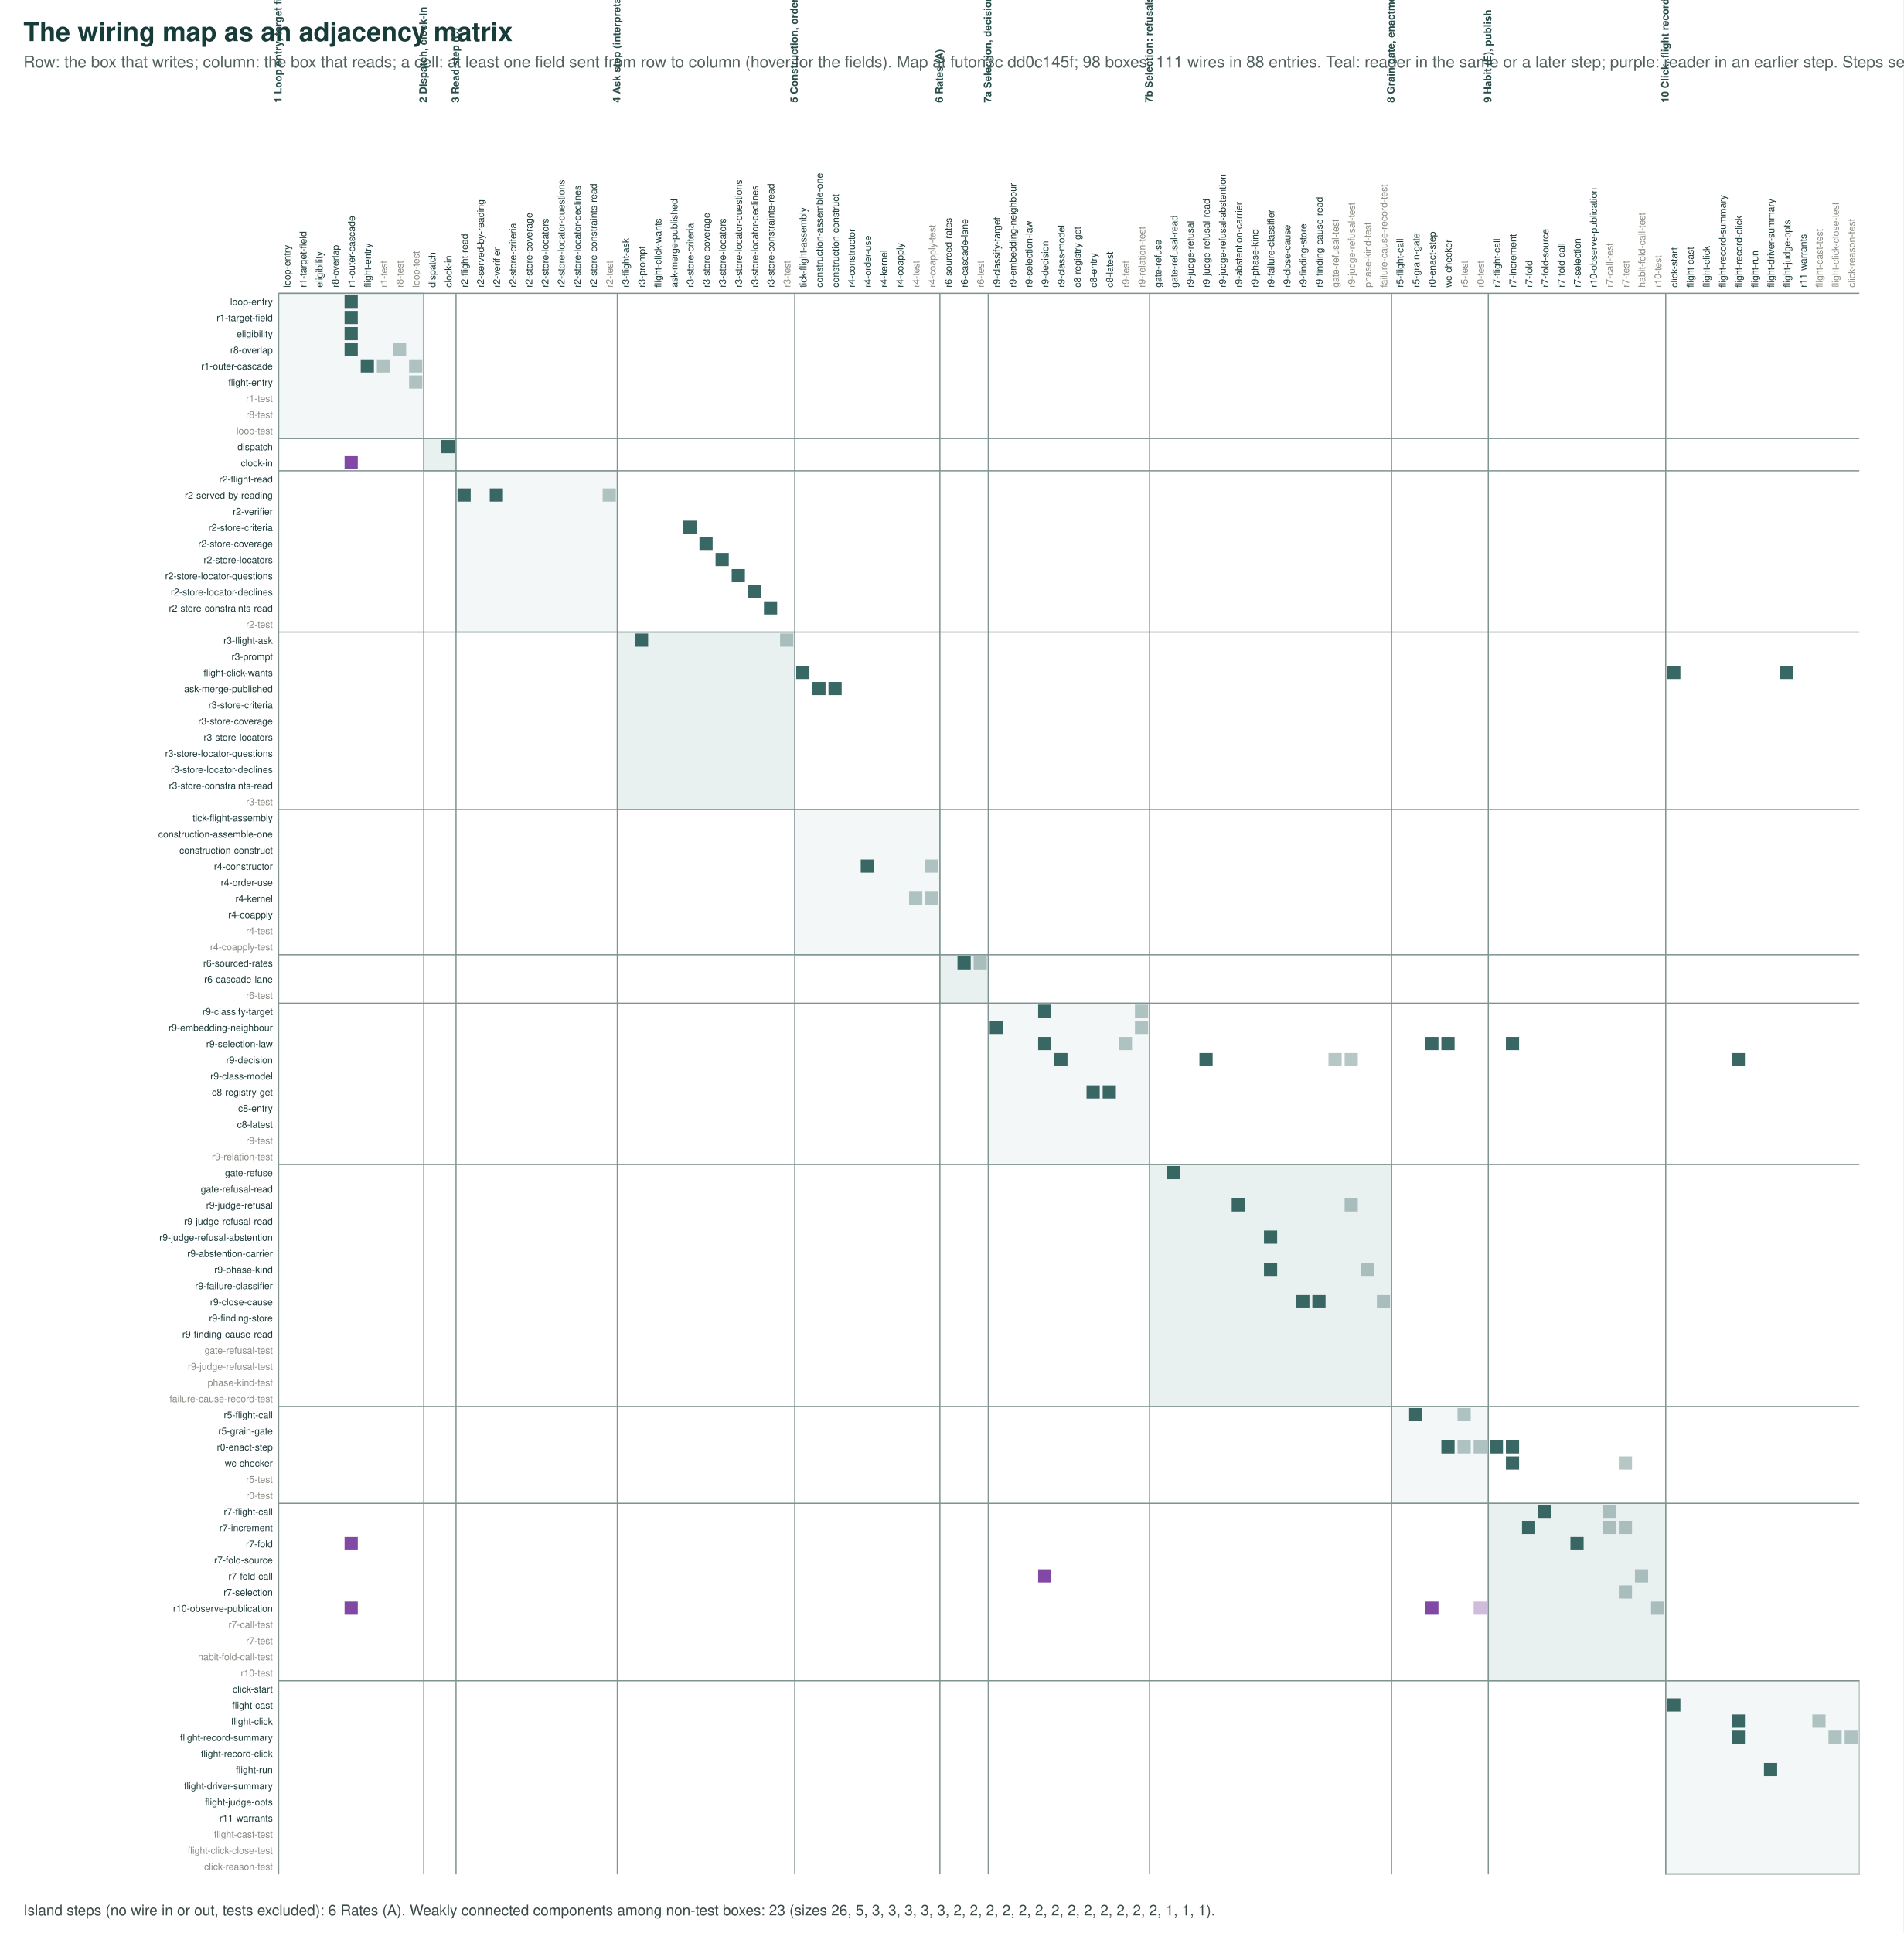
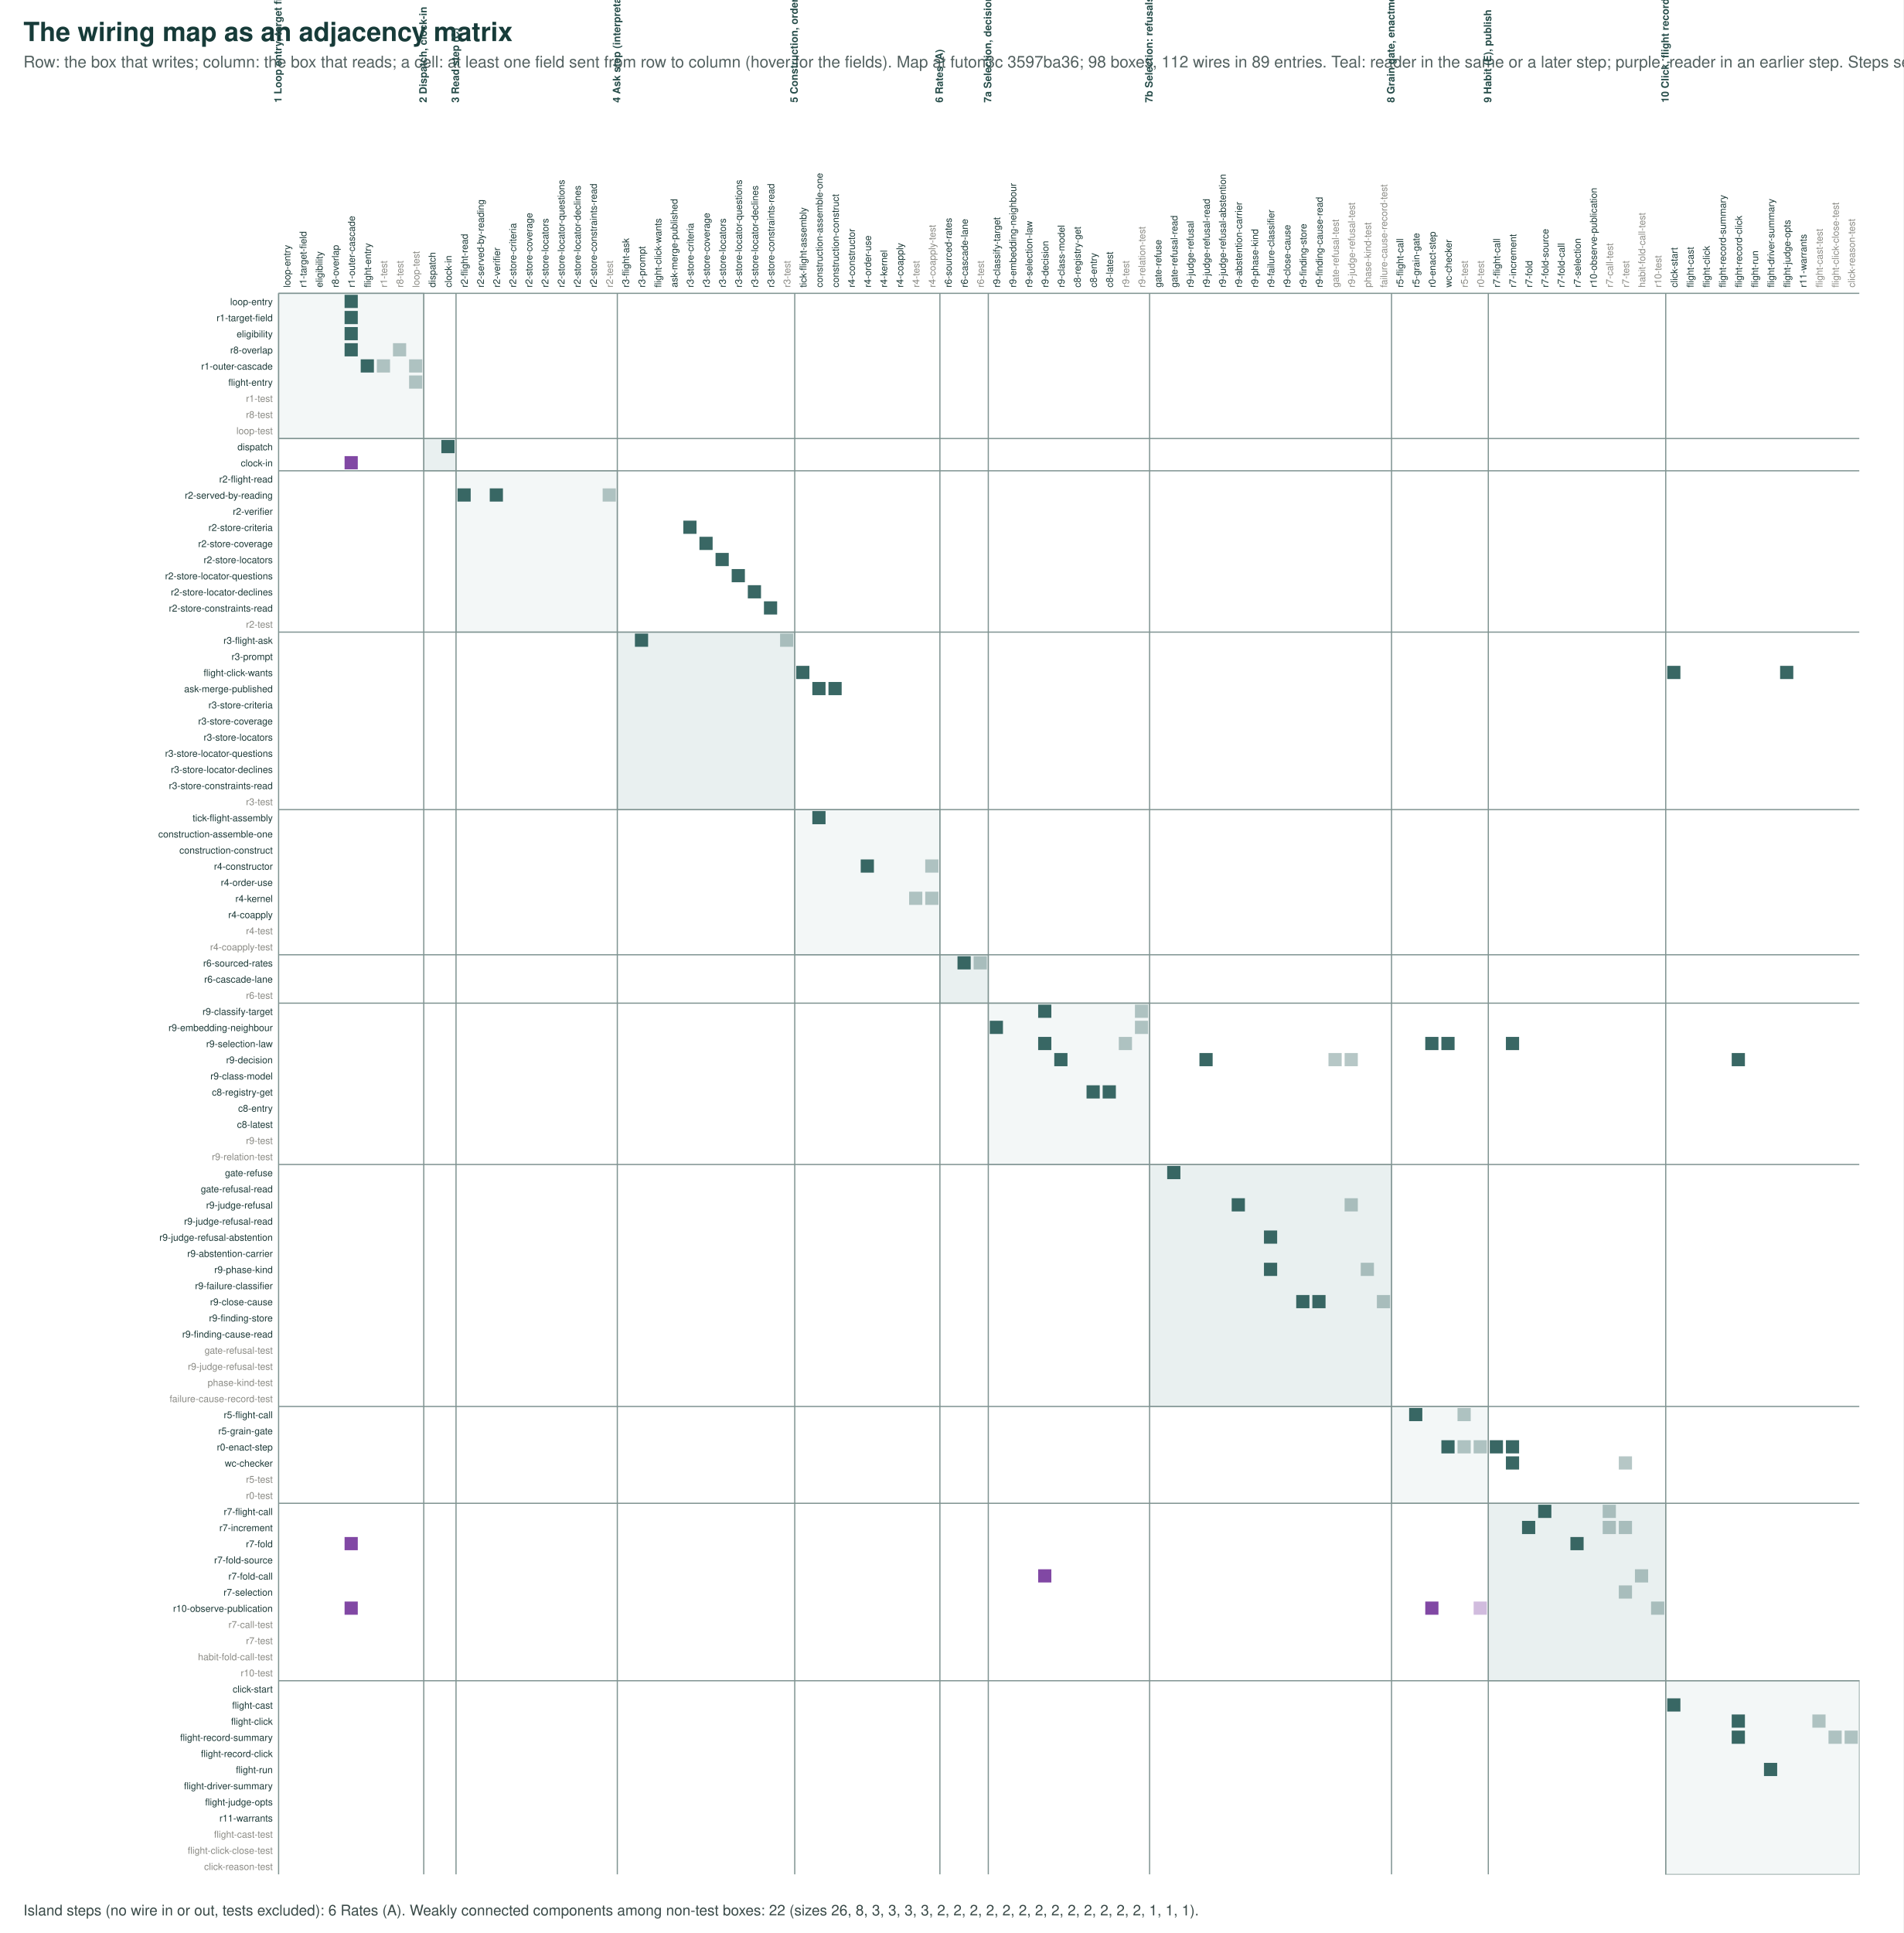
<svg xmlns="http://www.w3.org/2000/svg" width="1298" height="1318" viewBox="0 0 1298 1318" font-family="ui-sans-serif, system-ui, Helvetica, Arial, sans-serif">
  <rect width="1298" height="1318" fill="white" />
  <text x="16" y="28" font-size="18" font-weight="700" fill="#173b39">The wiring map as an adjacency matrix</text>
-   <text x="16" y="46" font-size="11" fill="#52605f">Row: the box that writes; column: the box that reads; a cell: at least one field sent from row to column (hover for the fields). Map at futon3c dd0c145f; 98 boxes, 111 wires in 88 entries. Teal: reader in the same or a later step; purple: reader in an earlier step. Steps separated by lines, in flight order.</text>
+   <text x="16" y="46" font-size="11" fill="#52605f">Row: the box that writes; column: the box that reads; a cell: at least one field sent from row to column (hover for the fields). Map at futon3c 3597ba36; 98 boxes, 112 wires in 89 entries. Teal: reader in the same or a later step; purple: reader in an earlier step. Steps separated by lines, in flight order.</text>
  <text x="186" y="208" font-size="6.5" text-anchor="end" fill="#1d3a38">loop-entry</text>
  <text x="198" y="196" font-size="6.5" fill="#1d3a38" transform="rotate(-90 198 196)">loop-entry</text>
  <text x="186" y="219" font-size="6.5" text-anchor="end" fill="#1d3a38">r1-target-field</text>
  <text x="209" y="196" font-size="6.5" fill="#1d3a38" transform="rotate(-90 209 196)">r1-target-field</text>
  <text x="186" y="230" font-size="6.5" text-anchor="end" fill="#1d3a38">eligibility</text>
  <text x="220" y="196" font-size="6.5" fill="#1d3a38" transform="rotate(-90 220 196)">eligibility</text>
  <text x="186" y="241" font-size="6.5" text-anchor="end" fill="#1d3a38">r8-overlap</text>
  <text x="231" y="196" font-size="6.5" fill="#1d3a38" transform="rotate(-90 231 196)">r8-overlap</text>
  <text x="186" y="252" font-size="6.5" text-anchor="end" fill="#1d3a38">r1-outer-cascade</text>
  <text x="242" y="196" font-size="6.5" fill="#1d3a38" transform="rotate(-90 242 196)">r1-outer-cascade</text>
  <text x="186" y="263" font-size="6.5" text-anchor="end" fill="#1d3a38">flight-entry</text>
  <text x="253" y="196" font-size="6.5" fill="#1d3a38" transform="rotate(-90 253 196)">flight-entry</text>
  <text x="186" y="274" font-size="6.5" text-anchor="end" fill="#8a8a84">r1-test</text>
  <text x="264" y="196" font-size="6.5" fill="#8a8a84" transform="rotate(-90 264 196)">r1-test</text>
  <text x="186" y="285" font-size="6.5" text-anchor="end" fill="#8a8a84">r8-test</text>
  <text x="275" y="196" font-size="6.5" fill="#8a8a84" transform="rotate(-90 275 196)">r8-test</text>
  <text x="186" y="296" font-size="6.5" text-anchor="end" fill="#8a8a84">loop-test</text>
  <text x="286" y="196" font-size="6.5" fill="#8a8a84" transform="rotate(-90 286 196)">loop-test</text>
  <text x="186" y="307" font-size="6.5" text-anchor="end" fill="#1d3a38">dispatch</text>
  <text x="297" y="196" font-size="6.5" fill="#1d3a38" transform="rotate(-90 297 196)">dispatch</text>
  <text x="186" y="318" font-size="6.5" text-anchor="end" fill="#1d3a38">clock-in</text>
  <text x="308" y="196" font-size="6.5" fill="#1d3a38" transform="rotate(-90 308 196)">clock-in</text>
  <text x="186" y="329" font-size="6.5" text-anchor="end" fill="#1d3a38">r2-flight-read</text>
  <text x="319" y="196" font-size="6.5" fill="#1d3a38" transform="rotate(-90 319 196)">r2-flight-read</text>
  <text x="186" y="340" font-size="6.5" text-anchor="end" fill="#1d3a38">r2-served-by-reading</text>
  <text x="330" y="196" font-size="6.5" fill="#1d3a38" transform="rotate(-90 330 196)">r2-served-by-reading</text>
  <text x="186" y="351" font-size="6.5" text-anchor="end" fill="#1d3a38">r2-verifier</text>
  <text x="341" y="196" font-size="6.5" fill="#1d3a38" transform="rotate(-90 341 196)">r2-verifier</text>
  <text x="186" y="362" font-size="6.5" text-anchor="end" fill="#1d3a38">r2-store-criteria</text>
  <text x="352" y="196" font-size="6.5" fill="#1d3a38" transform="rotate(-90 352 196)">r2-store-criteria</text>
  <text x="186" y="373" font-size="6.5" text-anchor="end" fill="#1d3a38">r2-store-coverage</text>
  <text x="363" y="196" font-size="6.5" fill="#1d3a38" transform="rotate(-90 363 196)">r2-store-coverage</text>
  <text x="186" y="384" font-size="6.5" text-anchor="end" fill="#1d3a38">r2-store-locators</text>
  <text x="374" y="196" font-size="6.5" fill="#1d3a38" transform="rotate(-90 374 196)">r2-store-locators</text>
  <text x="186" y="395" font-size="6.5" text-anchor="end" fill="#1d3a38">r2-store-locator-questions</text>
  <text x="385" y="196" font-size="6.5" fill="#1d3a38" transform="rotate(-90 385 196)">r2-store-locator-questions</text>
  <text x="186" y="406" font-size="6.5" text-anchor="end" fill="#1d3a38">r2-store-locator-declines</text>
  <text x="396" y="196" font-size="6.5" fill="#1d3a38" transform="rotate(-90 396 196)">r2-store-locator-declines</text>
  <text x="186" y="417" font-size="6.5" text-anchor="end" fill="#1d3a38">r2-store-constraints-read</text>
  <text x="407" y="196" font-size="6.5" fill="#1d3a38" transform="rotate(-90 407 196)">r2-store-constraints-read</text>
  <text x="186" y="428" font-size="6.5" text-anchor="end" fill="#8a8a84">r2-test</text>
  <text x="418" y="196" font-size="6.5" fill="#8a8a84" transform="rotate(-90 418 196)">r2-test</text>
  <text x="186" y="439" font-size="6.5" text-anchor="end" fill="#1d3a38">r3-flight-ask</text>
  <text x="429" y="196" font-size="6.5" fill="#1d3a38" transform="rotate(-90 429 196)">r3-flight-ask</text>
  <text x="186" y="450" font-size="6.5" text-anchor="end" fill="#1d3a38">r3-prompt</text>
  <text x="440" y="196" font-size="6.5" fill="#1d3a38" transform="rotate(-90 440 196)">r3-prompt</text>
  <text x="186" y="461" font-size="6.5" text-anchor="end" fill="#1d3a38">flight-click-wants</text>
  <text x="451" y="196" font-size="6.5" fill="#1d3a38" transform="rotate(-90 451 196)">flight-click-wants</text>
  <text x="186" y="472" font-size="6.5" text-anchor="end" fill="#1d3a38">ask-merge-published</text>
  <text x="462" y="196" font-size="6.5" fill="#1d3a38" transform="rotate(-90 462 196)">ask-merge-published</text>
  <text x="186" y="483" font-size="6.5" text-anchor="end" fill="#1d3a38">r3-store-criteria</text>
  <text x="473" y="196" font-size="6.5" fill="#1d3a38" transform="rotate(-90 473 196)">r3-store-criteria</text>
  <text x="186" y="494" font-size="6.5" text-anchor="end" fill="#1d3a38">r3-store-coverage</text>
  <text x="484" y="196" font-size="6.5" fill="#1d3a38" transform="rotate(-90 484 196)">r3-store-coverage</text>
  <text x="186" y="505" font-size="6.5" text-anchor="end" fill="#1d3a38">r3-store-locators</text>
  <text x="495" y="196" font-size="6.5" fill="#1d3a38" transform="rotate(-90 495 196)">r3-store-locators</text>
  <text x="186" y="516" font-size="6.5" text-anchor="end" fill="#1d3a38">r3-store-locator-questions</text>
  <text x="506" y="196" font-size="6.5" fill="#1d3a38" transform="rotate(-90 506 196)">r3-store-locator-questions</text>
  <text x="186" y="527" font-size="6.5" text-anchor="end" fill="#1d3a38">r3-store-locator-declines</text>
  <text x="517" y="196" font-size="6.5" fill="#1d3a38" transform="rotate(-90 517 196)">r3-store-locator-declines</text>
  <text x="186" y="538" font-size="6.5" text-anchor="end" fill="#1d3a38">r3-store-constraints-read</text>
  <text x="528" y="196" font-size="6.5" fill="#1d3a38" transform="rotate(-90 528 196)">r3-store-constraints-read</text>
  <text x="186" y="549" font-size="6.5" text-anchor="end" fill="#8a8a84">r3-test</text>
  <text x="539" y="196" font-size="6.5" fill="#8a8a84" transform="rotate(-90 539 196)">r3-test</text>
  <text x="186" y="560" font-size="6.5" text-anchor="end" fill="#1d3a38">tick-flight-assembly</text>
  <text x="550" y="196" font-size="6.5" fill="#1d3a38" transform="rotate(-90 550 196)">tick-flight-assembly</text>
  <text x="186" y="571" font-size="6.5" text-anchor="end" fill="#1d3a38">construction-assemble-one</text>
  <text x="561" y="196" font-size="6.5" fill="#1d3a38" transform="rotate(-90 561 196)">construction-assemble-one</text>
  <text x="186" y="582" font-size="6.5" text-anchor="end" fill="#1d3a38">construction-construct</text>
  <text x="572" y="196" font-size="6.5" fill="#1d3a38" transform="rotate(-90 572 196)">construction-construct</text>
  <text x="186" y="593" font-size="6.5" text-anchor="end" fill="#1d3a38">r4-constructor</text>
  <text x="583" y="196" font-size="6.5" fill="#1d3a38" transform="rotate(-90 583 196)">r4-constructor</text>
  <text x="186" y="604" font-size="6.5" text-anchor="end" fill="#1d3a38">r4-order-use</text>
  <text x="594" y="196" font-size="6.5" fill="#1d3a38" transform="rotate(-90 594 196)">r4-order-use</text>
  <text x="186" y="615" font-size="6.5" text-anchor="end" fill="#1d3a38">r4-kernel</text>
  <text x="605" y="196" font-size="6.5" fill="#1d3a38" transform="rotate(-90 605 196)">r4-kernel</text>
  <text x="186" y="626" font-size="6.5" text-anchor="end" fill="#1d3a38">r4-coapply</text>
  <text x="616" y="196" font-size="6.5" fill="#1d3a38" transform="rotate(-90 616 196)">r4-coapply</text>
  <text x="186" y="637" font-size="6.5" text-anchor="end" fill="#8a8a84">r4-test</text>
  <text x="627" y="196" font-size="6.5" fill="#8a8a84" transform="rotate(-90 627 196)">r4-test</text>
  <text x="186" y="648" font-size="6.5" text-anchor="end" fill="#8a8a84">r4-coapply-test</text>
  <text x="638" y="196" font-size="6.5" fill="#8a8a84" transform="rotate(-90 638 196)">r4-coapply-test</text>
  <text x="186" y="659" font-size="6.5" text-anchor="end" fill="#1d3a38">r6-sourced-rates</text>
  <text x="649" y="196" font-size="6.5" fill="#1d3a38" transform="rotate(-90 649 196)">r6-sourced-rates</text>
  <text x="186" y="670" font-size="6.5" text-anchor="end" fill="#1d3a38">r6-cascade-lane</text>
  <text x="660" y="196" font-size="6.5" fill="#1d3a38" transform="rotate(-90 660 196)">r6-cascade-lane</text>
  <text x="186" y="681" font-size="6.5" text-anchor="end" fill="#8a8a84">r6-test</text>
  <text x="671" y="196" font-size="6.5" fill="#8a8a84" transform="rotate(-90 671 196)">r6-test</text>
  <text x="186" y="692" font-size="6.5" text-anchor="end" fill="#1d3a38">r9-classify-target</text>
  <text x="682" y="196" font-size="6.5" fill="#1d3a38" transform="rotate(-90 682 196)">r9-classify-target</text>
  <text x="186" y="703" font-size="6.5" text-anchor="end" fill="#1d3a38">r9-embedding-neighbour</text>
  <text x="693" y="196" font-size="6.5" fill="#1d3a38" transform="rotate(-90 693 196)">r9-embedding-neighbour</text>
  <text x="186" y="714" font-size="6.5" text-anchor="end" fill="#1d3a38">r9-selection-law</text>
  <text x="704" y="196" font-size="6.5" fill="#1d3a38" transform="rotate(-90 704 196)">r9-selection-law</text>
  <text x="186" y="725" font-size="6.5" text-anchor="end" fill="#1d3a38">r9-decision</text>
  <text x="715" y="196" font-size="6.5" fill="#1d3a38" transform="rotate(-90 715 196)">r9-decision</text>
  <text x="186" y="736" font-size="6.5" text-anchor="end" fill="#1d3a38">r9-class-model</text>
  <text x="726" y="196" font-size="6.5" fill="#1d3a38" transform="rotate(-90 726 196)">r9-class-model</text>
  <text x="186" y="747" font-size="6.5" text-anchor="end" fill="#1d3a38">c8-registry-get</text>
  <text x="737" y="196" font-size="6.5" fill="#1d3a38" transform="rotate(-90 737 196)">c8-registry-get</text>
  <text x="186" y="758" font-size="6.5" text-anchor="end" fill="#1d3a38">c8-entry</text>
  <text x="748" y="196" font-size="6.5" fill="#1d3a38" transform="rotate(-90 748 196)">c8-entry</text>
  <text x="186" y="769" font-size="6.5" text-anchor="end" fill="#1d3a38">c8-latest</text>
  <text x="759" y="196" font-size="6.5" fill="#1d3a38" transform="rotate(-90 759 196)">c8-latest</text>
  <text x="186" y="780" font-size="6.5" text-anchor="end" fill="#8a8a84">r9-test</text>
  <text x="770" y="196" font-size="6.5" fill="#8a8a84" transform="rotate(-90 770 196)">r9-test</text>
  <text x="186" y="791" font-size="6.5" text-anchor="end" fill="#8a8a84">r9-relation-test</text>
  <text x="781" y="196" font-size="6.5" fill="#8a8a84" transform="rotate(-90 781 196)">r9-relation-test</text>
  <text x="186" y="802" font-size="6.5" text-anchor="end" fill="#1d3a38">gate-refuse</text>
  <text x="792" y="196" font-size="6.5" fill="#1d3a38" transform="rotate(-90 792 196)">gate-refuse</text>
  <text x="186" y="813" font-size="6.5" text-anchor="end" fill="#1d3a38">gate-refusal-read</text>
  <text x="803" y="196" font-size="6.5" fill="#1d3a38" transform="rotate(-90 803 196)">gate-refusal-read</text>
  <text x="186" y="824" font-size="6.5" text-anchor="end" fill="#1d3a38">r9-judge-refusal</text>
  <text x="814" y="196" font-size="6.5" fill="#1d3a38" transform="rotate(-90 814 196)">r9-judge-refusal</text>
  <text x="186" y="835" font-size="6.5" text-anchor="end" fill="#1d3a38">r9-judge-refusal-read</text>
  <text x="825" y="196" font-size="6.5" fill="#1d3a38" transform="rotate(-90 825 196)">r9-judge-refusal-read</text>
  <text x="186" y="846" font-size="6.5" text-anchor="end" fill="#1d3a38">r9-judge-refusal-abstention</text>
  <text x="836" y="196" font-size="6.5" fill="#1d3a38" transform="rotate(-90 836 196)">r9-judge-refusal-abstention</text>
  <text x="186" y="857" font-size="6.5" text-anchor="end" fill="#1d3a38">r9-abstention-carrier</text>
  <text x="847" y="196" font-size="6.5" fill="#1d3a38" transform="rotate(-90 847 196)">r9-abstention-carrier</text>
  <text x="186" y="868" font-size="6.5" text-anchor="end" fill="#1d3a38">r9-phase-kind</text>
  <text x="858" y="196" font-size="6.5" fill="#1d3a38" transform="rotate(-90 858 196)">r9-phase-kind</text>
  <text x="186" y="879" font-size="6.5" text-anchor="end" fill="#1d3a38">r9-failure-classifier</text>
  <text x="869" y="196" font-size="6.5" fill="#1d3a38" transform="rotate(-90 869 196)">r9-failure-classifier</text>
  <text x="186" y="890" font-size="6.5" text-anchor="end" fill="#1d3a38">r9-close-cause</text>
  <text x="880" y="196" font-size="6.5" fill="#1d3a38" transform="rotate(-90 880 196)">r9-close-cause</text>
  <text x="186" y="901" font-size="6.5" text-anchor="end" fill="#1d3a38">r9-finding-store</text>
  <text x="891" y="196" font-size="6.5" fill="#1d3a38" transform="rotate(-90 891 196)">r9-finding-store</text>
  <text x="186" y="912" font-size="6.5" text-anchor="end" fill="#1d3a38">r9-finding-cause-read</text>
  <text x="902" y="196" font-size="6.5" fill="#1d3a38" transform="rotate(-90 902 196)">r9-finding-cause-read</text>
  <text x="186" y="923" font-size="6.5" text-anchor="end" fill="#8a8a84">gate-refusal-test</text>
  <text x="913" y="196" font-size="6.5" fill="#8a8a84" transform="rotate(-90 913 196)">gate-refusal-test</text>
  <text x="186" y="934" font-size="6.5" text-anchor="end" fill="#8a8a84">r9-judge-refusal-test</text>
  <text x="924" y="196" font-size="6.5" fill="#8a8a84" transform="rotate(-90 924 196)">r9-judge-refusal-test</text>
  <text x="186" y="945" font-size="6.5" text-anchor="end" fill="#8a8a84">phase-kind-test</text>
  <text x="935" y="196" font-size="6.5" fill="#8a8a84" transform="rotate(-90 935 196)">phase-kind-test</text>
  <text x="186" y="956" font-size="6.5" text-anchor="end" fill="#8a8a84">failure-cause-record-test</text>
  <text x="946" y="196" font-size="6.5" fill="#8a8a84" transform="rotate(-90 946 196)">failure-cause-record-test</text>
  <text x="186" y="967" font-size="6.5" text-anchor="end" fill="#1d3a38">r5-flight-call</text>
  <text x="957" y="196" font-size="6.5" fill="#1d3a38" transform="rotate(-90 957 196)">r5-flight-call</text>
  <text x="186" y="978" font-size="6.5" text-anchor="end" fill="#1d3a38">r5-grain-gate</text>
  <text x="968" y="196" font-size="6.5" fill="#1d3a38" transform="rotate(-90 968 196)">r5-grain-gate</text>
  <text x="186" y="989" font-size="6.5" text-anchor="end" fill="#1d3a38">r0-enact-step</text>
  <text x="979" y="196" font-size="6.5" fill="#1d3a38" transform="rotate(-90 979 196)">r0-enact-step</text>
  <text x="186" y="1000" font-size="6.5" text-anchor="end" fill="#1d3a38">wc-checker</text>
  <text x="990" y="196" font-size="6.5" fill="#1d3a38" transform="rotate(-90 990 196)">wc-checker</text>
  <text x="186" y="1011" font-size="6.5" text-anchor="end" fill="#8a8a84">r5-test</text>
  <text x="1001" y="196" font-size="6.5" fill="#8a8a84" transform="rotate(-90 1001 196)">r5-test</text>
  <text x="186" y="1022" font-size="6.5" text-anchor="end" fill="#8a8a84">r0-test</text>
  <text x="1012" y="196" font-size="6.5" fill="#8a8a84" transform="rotate(-90 1012 196)">r0-test</text>
  <text x="186" y="1033" font-size="6.5" text-anchor="end" fill="#1d3a38">r7-flight-call</text>
  <text x="1023" y="196" font-size="6.5" fill="#1d3a38" transform="rotate(-90 1023 196)">r7-flight-call</text>
  <text x="186" y="1044" font-size="6.5" text-anchor="end" fill="#1d3a38">r7-increment</text>
  <text x="1034" y="196" font-size="6.5" fill="#1d3a38" transform="rotate(-90 1034 196)">r7-increment</text>
  <text x="186" y="1055" font-size="6.5" text-anchor="end" fill="#1d3a38">r7-fold</text>
  <text x="1045" y="196" font-size="6.5" fill="#1d3a38" transform="rotate(-90 1045 196)">r7-fold</text>
  <text x="186" y="1066" font-size="6.5" text-anchor="end" fill="#1d3a38">r7-fold-source</text>
  <text x="1056" y="196" font-size="6.5" fill="#1d3a38" transform="rotate(-90 1056 196)">r7-fold-source</text>
  <text x="186" y="1077" font-size="6.5" text-anchor="end" fill="#1d3a38">r7-fold-call</text>
  <text x="1067" y="196" font-size="6.5" fill="#1d3a38" transform="rotate(-90 1067 196)">r7-fold-call</text>
  <text x="186" y="1088" font-size="6.5" text-anchor="end" fill="#1d3a38">r7-selection</text>
  <text x="1078" y="196" font-size="6.5" fill="#1d3a38" transform="rotate(-90 1078 196)">r7-selection</text>
  <text x="186" y="1099" font-size="6.5" text-anchor="end" fill="#1d3a38">r10-observe-publication</text>
  <text x="1089" y="196" font-size="6.5" fill="#1d3a38" transform="rotate(-90 1089 196)">r10-observe-publication</text>
  <text x="186" y="1110" font-size="6.5" text-anchor="end" fill="#8a8a84">r7-call-test</text>
  <text x="1100" y="196" font-size="6.5" fill="#8a8a84" transform="rotate(-90 1100 196)">r7-call-test</text>
  <text x="186" y="1121" font-size="6.5" text-anchor="end" fill="#8a8a84">r7-test</text>
  <text x="1111" y="196" font-size="6.5" fill="#8a8a84" transform="rotate(-90 1111 196)">r7-test</text>
  <text x="186" y="1132" font-size="6.5" text-anchor="end" fill="#8a8a84">habit-fold-call-test</text>
  <text x="1122" y="196" font-size="6.5" fill="#8a8a84" transform="rotate(-90 1122 196)">habit-fold-call-test</text>
  <text x="186" y="1143" font-size="6.5" text-anchor="end" fill="#8a8a84">r10-test</text>
  <text x="1133" y="196" font-size="6.5" fill="#8a8a84" transform="rotate(-90 1133 196)">r10-test</text>
  <text x="186" y="1154" font-size="6.5" text-anchor="end" fill="#1d3a38">click-start</text>
  <text x="1144" y="196" font-size="6.5" fill="#1d3a38" transform="rotate(-90 1144 196)">click-start</text>
  <text x="186" y="1165" font-size="6.5" text-anchor="end" fill="#1d3a38">flight-cast</text>
  <text x="1155" y="196" font-size="6.5" fill="#1d3a38" transform="rotate(-90 1155 196)">flight-cast</text>
  <text x="186" y="1176" font-size="6.5" text-anchor="end" fill="#1d3a38">flight-click</text>
  <text x="1166" y="196" font-size="6.5" fill="#1d3a38" transform="rotate(-90 1166 196)">flight-click</text>
  <text x="186" y="1187" font-size="6.5" text-anchor="end" fill="#1d3a38">flight-record-summary</text>
  <text x="1177" y="196" font-size="6.5" fill="#1d3a38" transform="rotate(-90 1177 196)">flight-record-summary</text>
  <text x="186" y="1198" font-size="6.5" text-anchor="end" fill="#1d3a38">flight-record-click</text>
  <text x="1188" y="196" font-size="6.5" fill="#1d3a38" transform="rotate(-90 1188 196)">flight-record-click</text>
  <text x="186" y="1209" font-size="6.5" text-anchor="end" fill="#1d3a38">flight-run</text>
  <text x="1199" y="196" font-size="6.5" fill="#1d3a38" transform="rotate(-90 1199 196)">flight-run</text>
  <text x="186" y="1220" font-size="6.5" text-anchor="end" fill="#1d3a38">flight-driver-summary</text>
  <text x="1210" y="196" font-size="6.5" fill="#1d3a38" transform="rotate(-90 1210 196)">flight-driver-summary</text>
  <text x="186" y="1231" font-size="6.5" text-anchor="end" fill="#1d3a38">flight-judge-opts</text>
  <text x="1221" y="196" font-size="6.5" fill="#1d3a38" transform="rotate(-90 1221 196)">flight-judge-opts</text>
  <text x="186" y="1242" font-size="6.5" text-anchor="end" fill="#1d3a38">r11-warrants</text>
  <text x="1232" y="196" font-size="6.5" fill="#1d3a38" transform="rotate(-90 1232 196)">r11-warrants</text>
  <text x="186" y="1253" font-size="6.5" text-anchor="end" fill="#8a8a84">flight-cast-test</text>
  <text x="1243" y="196" font-size="6.5" fill="#8a8a84" transform="rotate(-90 1243 196)">flight-cast-test</text>
  <text x="186" y="1264" font-size="6.5" text-anchor="end" fill="#8a8a84">flight-click-close-test</text>
  <text x="1254" y="196" font-size="6.5" fill="#8a8a84" transform="rotate(-90 1254 196)">flight-click-close-test</text>
  <text x="186" y="1275" font-size="6.5" text-anchor="end" fill="#8a8a84">click-reason-test</text>
  <text x="1265" y="196" font-size="6.5" fill="#8a8a84" transform="rotate(-90 1265 196)">click-reason-test</text>
  <rect x="190" y="200" width="99" height="99" fill="#f3f7f7" stroke="#b9c6c4" stroke-width="0.8" />
  <line x1="190" y1="200" x2="190" y2="1278" stroke="#7f9391" stroke-width="0.8" />
  <line x1="190" y1="200" x2="1268" y2="200" stroke="#7f9391" stroke-width="0.8" />
  <text x="192" y="70" font-size="7" font-weight="700" fill="#274d4a" transform="rotate(-90 192 70)">1 Loop entry, target field</text>
  <rect x="289" y="299" width="22" height="22" fill="#e9f0f0" stroke="#b9c6c4" stroke-width="0.8" />
  <line x1="289" y1="200" x2="289" y2="1278" stroke="#7f9391" stroke-width="0.8" />
  <line x1="190" y1="299" x2="1268" y2="299" stroke="#7f9391" stroke-width="0.8" />
  <text x="291" y="70" font-size="7" font-weight="700" fill="#274d4a" transform="rotate(-90 291 70)">2 Dispatch, clock-in</text>
  <rect x="311" y="321" width="110" height="110" fill="#f3f7f7" stroke="#b9c6c4" stroke-width="0.8" />
  <line x1="311" y1="200" x2="311" y2="1278" stroke="#7f9391" stroke-width="0.8" />
  <line x1="190" y1="321" x2="1268" y2="321" stroke="#7f9391" stroke-width="0.8" />
  <text x="313" y="70" font-size="7" font-weight="700" fill="#274d4a" transform="rotate(-90 313 70)">3 Read step (C)</text>
  <rect x="421" y="431" width="121" height="121" fill="#e9f0f0" stroke="#b9c6c4" stroke-width="0.8" />
  <line x1="421" y1="200" x2="421" y2="1278" stroke="#7f9391" stroke-width="0.8" />
  <line x1="190" y1="431" x2="1268" y2="431" stroke="#7f9391" stroke-width="0.8" />
  <text x="423" y="70" font-size="7" font-weight="700" fill="#274d4a" transform="rotate(-90 423 70)">4 Ask step (interpretation)</text>
  <rect x="542" y="552" width="99" height="99" fill="#f3f7f7" stroke="#b9c6c4" stroke-width="0.8" />
  <line x1="542" y1="200" x2="542" y2="1278" stroke="#7f9391" stroke-width="0.8" />
  <line x1="190" y1="552" x2="1268" y2="552" stroke="#7f9391" stroke-width="0.8" />
  <text x="544" y="70" font-size="7" font-weight="700" fill="#274d4a" transform="rotate(-90 544 70)">5 Construction, order</text>
  <rect x="641" y="651" width="33" height="33" fill="#e9f0f0" stroke="#b9c6c4" stroke-width="0.8" />
  <line x1="641" y1="200" x2="641" y2="1278" stroke="#7f9391" stroke-width="0.8" />
  <line x1="190" y1="651" x2="1268" y2="651" stroke="#7f9391" stroke-width="0.8" />
  <text x="643" y="70" font-size="7" font-weight="700" fill="#274d4a" transform="rotate(-90 643 70)">6 Rates (A)</text>
  <rect x="674" y="684" width="110" height="110" fill="#f3f7f7" stroke="#b9c6c4" stroke-width="0.8" />
  <line x1="674" y1="200" x2="674" y2="1278" stroke="#7f9391" stroke-width="0.8" />
  <line x1="190" y1="684" x2="1268" y2="684" stroke="#7f9391" stroke-width="0.8" />
  <text x="676" y="70" font-size="7" font-weight="700" fill="#274d4a" transform="rotate(-90 676 70)">7a Selection, decision, regist</text>
  <rect x="784" y="794" width="165" height="165" fill="#e9f0f0" stroke="#b9c6c4" stroke-width="0.8" />
  <line x1="784" y1="200" x2="784" y2="1278" stroke="#7f9391" stroke-width="0.8" />
  <line x1="190" y1="794" x2="1268" y2="794" stroke="#7f9391" stroke-width="0.8" />
  <text x="786" y="70" font-size="7" font-weight="700" fill="#274d4a" transform="rotate(-90 786 70)">7b Selection: refusals, failur</text>
  <rect x="949" y="959" width="66" height="66" fill="#f3f7f7" stroke="#b9c6c4" stroke-width="0.8" />
  <line x1="949" y1="200" x2="949" y2="1278" stroke="#7f9391" stroke-width="0.8" />
  <line x1="190" y1="959" x2="1268" y2="959" stroke="#7f9391" stroke-width="0.8" />
  <text x="951" y="70" font-size="7" font-weight="700" fill="#274d4a" transform="rotate(-90 951 70)">8 Grain gate, enactment, W_c</text>
  <rect x="1015" y="1025" width="121" height="121" fill="#e9f0f0" stroke="#b9c6c4" stroke-width="0.8" />
  <line x1="1015" y1="200" x2="1015" y2="1278" stroke="#7f9391" stroke-width="0.8" />
  <line x1="190" y1="1025" x2="1268" y2="1025" stroke="#7f9391" stroke-width="0.8" />
  <text x="1017" y="70" font-size="7" font-weight="700" fill="#274d4a" transform="rotate(-90 1017 70)">9 Habit (E), publish</text>
  <rect x="1136" y="1146" width="132" height="132" fill="#f3f7f7" stroke="#b9c6c4" stroke-width="0.8" />
  <line x1="1136" y1="200" x2="1136" y2="1278" stroke="#7f9391" stroke-width="0.8" />
  <line x1="190" y1="1146" x2="1268" y2="1146" stroke="#7f9391" stroke-width="0.8" />
  <text x="1138" y="70" font-size="7" font-weight="700" fill="#274d4a" transform="rotate(-90 1138 70)">10 Click, flight record</text>
  <rect x="1181" y="718" width="9" height="9" fill="#2f5f5c" opacity="0.95" />
  <rect x="1181" y="1169" width="9" height="9" fill="#2f5f5c" opacity="0.95" />
  <rect x="268" y="234" width="9" height="9" fill="#2f5f5c" opacity="0.35" />
  <rect x="675" y="696" width="9" height="9" fill="#2f5f5c" opacity="0.95" />
  <rect x="1071" y="1048" width="9" height="9" fill="#2f5f5c" opacity="0.95" />
  <rect x="1027" y="993" width="9" height="9" fill="#2f5f5c" opacity="0.95" />
  <rect x="774" y="696" width="9" height="9" fill="#2f5f5c" opacity="0.35" />
  <rect x="532" y="432" width="9" height="9" fill="#2f5f5c" opacity="0.35" />
  <rect x="708" y="707" width="9" height="9" fill="#2f5f5c" opacity="0.95" />
  <rect x="1104" y="1037" width="9" height="9" fill="#2f5f5c" opacity="0.35" />
  <rect x="1104" y="1081" width="9" height="9" fill="#2f5f5c" opacity="0.35" />
  <rect x="961" y="960" width="9" height="9" fill="#2f5f5c" opacity="0.95" />
  <rect x="631" y="586" width="9" height="9" fill="#2f5f5c" opacity="0.35" />
  <rect x="1093" y="1037" width="9" height="9" fill="#2f5f5c" opacity="0.35" />
  <rect x="543" y="454" width="9" height="9" fill="#2f5f5c" opacity="0.95" />
  <rect x="587" y="586" width="9" height="9" fill="#2f5f5c" opacity="0.95" />
  <rect x="862" y="839" width="9" height="9" fill="#2f5f5c" opacity="0.95" />
  <rect x="741" y="740" width="9" height="9" fill="#2f5f5c" opacity="0.95" />
  <rect x="554" y="465" width="9" height="9" fill="#2f5f5c" opacity="0.95" />
  <rect x="1038" y="1037" width="9" height="9" fill="#2f5f5c" opacity="0.95" />
  <rect x="477" y="366" width="9" height="9" fill="#2f5f5c" opacity="0.95" />
  <rect x="906" y="718" width="9" height="9" fill="#2f5f5c" opacity="0.35" />
  <rect x="1258" y="1180" width="9" height="9" fill="#2f5f5c" opacity="0.35" />
  <rect x="763" y="707" width="9" height="9" fill="#2f5f5c" opacity="0.35" />
  <rect x="1093" y="1026" width="9" height="9" fill="#2f5f5c" opacity="0.35" />
  <rect x="664" y="652" width="9" height="9" fill="#2f5f5c" opacity="0.35" />
  <rect x="1137" y="454" width="9" height="9" fill="#2f5f5c" opacity="0.95" />
+   <rect x="554" y="553" width="9" height="9" fill="#2f5f5c" opacity="0.95" />
  <rect x="620" y="608" width="9" height="9" fill="#2f5f5c" opacity="0.35" />
  <rect x="1027" y="982" width="9" height="9" fill="#2f5f5c" opacity="0.95" />
  <rect x="1236" y="1169" width="9" height="9" fill="#2f5f5c" opacity="0.35" />
  <rect x="235" y="212" width="9" height="9" fill="#2f5f5c" opacity="0.95" />
  <rect x="796" y="795" width="9" height="9" fill="#2f5f5c" opacity="0.95" />
  <rect x="521" y="410" width="9" height="9" fill="#2f5f5c" opacity="0.95" />
  <rect x="1126" y="1092" width="9" height="9" fill="#2f5f5c" opacity="0.35" />
  <rect x="312" y="333" width="9" height="9" fill="#2f5f5c" opacity="0.95" />
  <rect x="235" y="1092" width="9" height="9" fill="#7b3fa0" opacity="0.95" />
  <rect x="279" y="245" width="9" height="9" fill="#2f5f5c" opacity="0.35" />
  <rect x="1005" y="982" width="9" height="9" fill="#2f5f5c" opacity="0.35" />
  <rect x="466" y="355" width="9" height="9" fill="#2f5f5c" opacity="0.95" />
  <rect x="246" y="245" width="9" height="9" fill="#2f5f5c" opacity="0.95" />
  <rect x="983" y="707" width="9" height="9" fill="#2f5f5c" opacity="0.95" />
  <rect x="334" y="333" width="9" height="9" fill="#2f5f5c" opacity="0.95" />
  <rect x="488" y="377" width="9" height="9" fill="#2f5f5c" opacity="0.95" />
  <rect x="1203" y="1202" width="9" height="9" fill="#2f5f5c" opacity="0.95" />
  <rect x="1027" y="707" width="9" height="9" fill="#2f5f5c" opacity="0.95" />
  <rect x="972" y="707" width="9" height="9" fill="#2f5f5c" opacity="0.95" />
  <rect x="235" y="311" width="9" height="9" fill="#7b3fa0" opacity="0.95" />
  <rect x="994" y="960" width="9" height="9" fill="#2f5f5c" opacity="0.35" />
  <rect x="939" y="883" width="9" height="9" fill="#2f5f5c" opacity="0.35" />
  <rect x="1005" y="1092" width="9" height="9" fill="#7b3fa0" opacity="0.35" />
  <rect x="917" y="718" width="9" height="9" fill="#2f5f5c" opacity="0.35" />
  <rect x="708" y="685" width="9" height="9" fill="#2f5f5c" opacity="0.95" />
  <rect x="840" y="817" width="9" height="9" fill="#2f5f5c" opacity="0.95" />
  <rect x="653" y="652" width="9" height="9" fill="#2f5f5c" opacity="0.95" />
  <rect x="1049" y="1026" width="9" height="9" fill="#2f5f5c" opacity="0.95" />
  <rect x="1137" y="1158" width="9" height="9" fill="#2f5f5c" opacity="0.95" />
  <rect x="752" y="740" width="9" height="9" fill="#2f5f5c" opacity="0.95" />
  <rect x="1247" y="1180" width="9" height="9" fill="#2f5f5c" opacity="0.35" />
  <rect x="510" y="399" width="9" height="9" fill="#2f5f5c" opacity="0.95" />
  <rect x="631" y="608" width="9" height="9" fill="#2f5f5c" opacity="0.35" />
  <rect x="708" y="1070" width="9" height="9" fill="#7b3fa0" opacity="0.95" />
  <rect x="1104" y="993" width="9" height="9" fill="#2f5f5c" opacity="0.35" />
  <rect x="972" y="1092" width="9" height="9" fill="#7b3fa0" opacity="0.95" />
  <rect x="257" y="245" width="9" height="9" fill="#2f5f5c" opacity="0.35" />
  <rect x="235" y="234" width="9" height="9" fill="#2f5f5c" opacity="0.95" />
  <rect x="411" y="333" width="9" height="9" fill="#2f5f5c" opacity="0.35" />
  <rect x="279" y="256" width="9" height="9" fill="#2f5f5c" opacity="0.35" />
  <rect x="818" y="718" width="9" height="9" fill="#2f5f5c" opacity="0.95" />
  <rect x="235" y="223" width="9" height="9" fill="#2f5f5c" opacity="0.95" />
  <rect x="895" y="883" width="9" height="9" fill="#2f5f5c" opacity="0.95" />
  <rect x="983" y="982" width="9" height="9" fill="#2f5f5c" opacity="0.95" />
  <rect x="862" y="861" width="9" height="9" fill="#2f5f5c" opacity="0.95" />
  <rect x="301" y="300" width="9" height="9" fill="#2f5f5c" opacity="0.95" />
  <rect x="433" y="432" width="9" height="9" fill="#2f5f5c" opacity="0.95" />
  <rect x="928" y="861" width="9" height="9" fill="#2f5f5c" opacity="0.35" />
  <rect x="235" y="201" width="9" height="9" fill="#2f5f5c" opacity="0.95" />
  <rect x="994" y="982" width="9" height="9" fill="#2f5f5c" opacity="0.35" />
  <rect x="774" y="685" width="9" height="9" fill="#2f5f5c" opacity="0.35" />
  <rect x="1181" y="1180" width="9" height="9" fill="#2f5f5c" opacity="0.95" />
  <rect x="565" y="465" width="9" height="9" fill="#2f5f5c" opacity="0.95" />
  <rect x="1016" y="982" width="9" height="9" fill="#2f5f5c" opacity="0.95" />
  <rect x="1115" y="1070" width="9" height="9" fill="#2f5f5c" opacity="0.35" />
  <rect x="499" y="388" width="9" height="9" fill="#2f5f5c" opacity="0.95" />
  <rect x="719" y="718" width="9" height="9" fill="#2f5f5c" opacity="0.95" />
  <rect x="1214" y="454" width="9" height="9" fill="#2f5f5c" opacity="0.95" />
  <rect x="884" y="883" width="9" height="9" fill="#2f5f5c" opacity="0.95" />
  <rect x="235" y="1048" width="9" height="9" fill="#7b3fa0" opacity="0.95" />
  <rect x="917" y="817" width="9" height="9" fill="#2f5f5c" opacity="0.35" />
-   <text x="16" y="1306" font-size="10" fill="#3a4a48">Island steps (no wire in or out, tests excluded): 6 Rates (A). Weakly connected components among non-test boxes: 23 (sizes 26, 5, 3, 3, 3, 3, 3, 2, 2, 2, 2, 2, 2, 2, 2, 2, 2, 2, 2, 2, 1, 1, 1).</text>
+   <text x="16" y="1306" font-size="10" fill="#3a4a48">Island steps (no wire in or out, tests excluded): 6 Rates (A). Weakly connected components among non-test boxes: 22 (sizes 26, 8, 3, 3, 3, 3, 2, 2, 2, 2, 2, 2, 2, 2, 2, 2, 2, 2, 2, 1, 1, 1).</text>
</svg>
